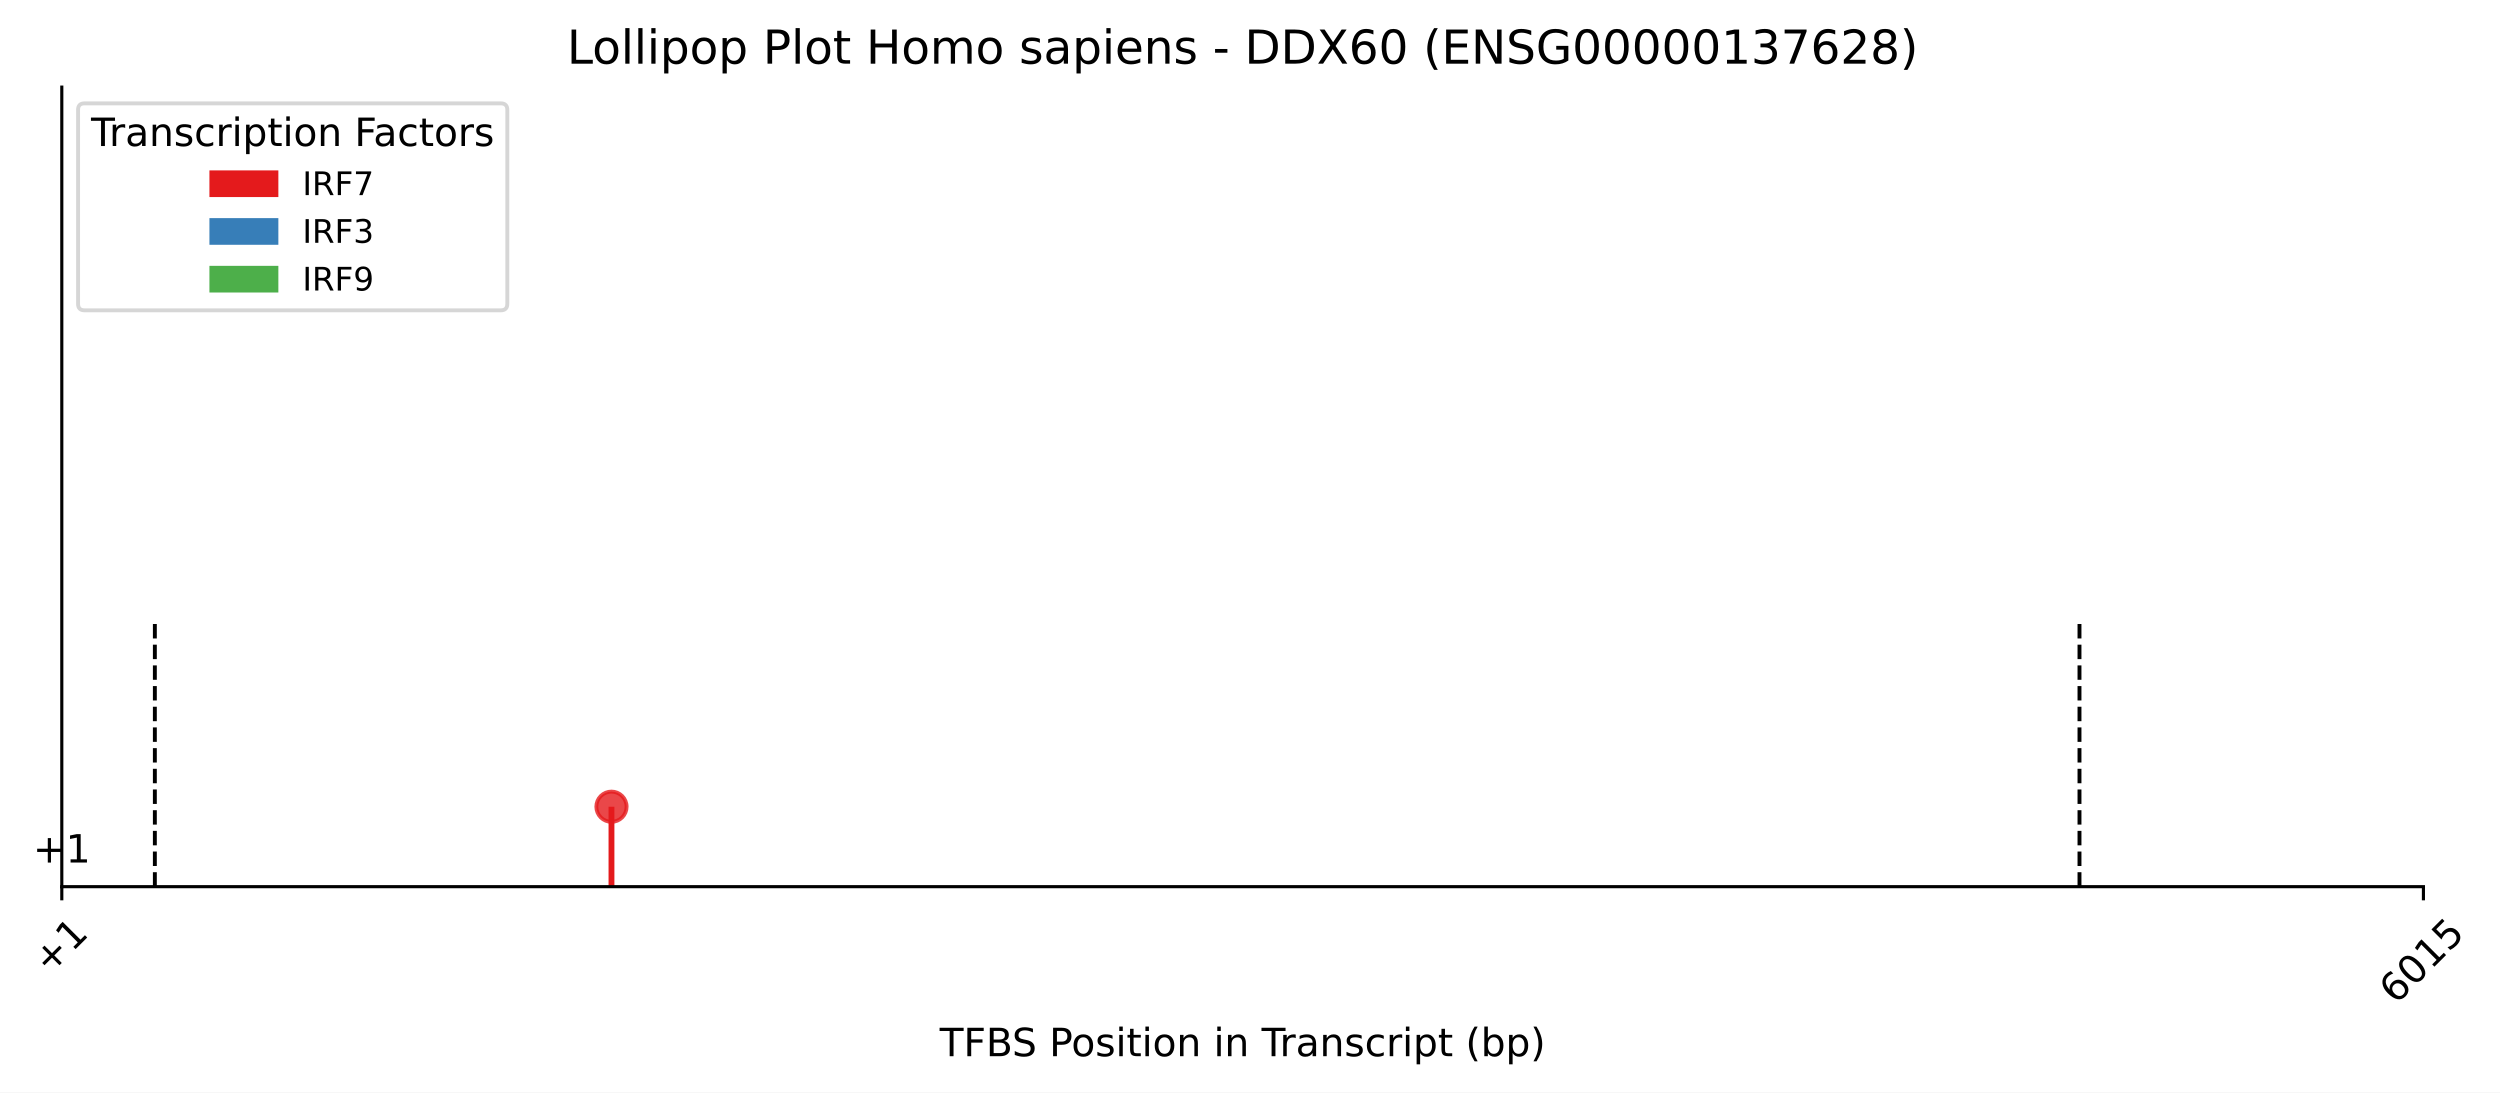
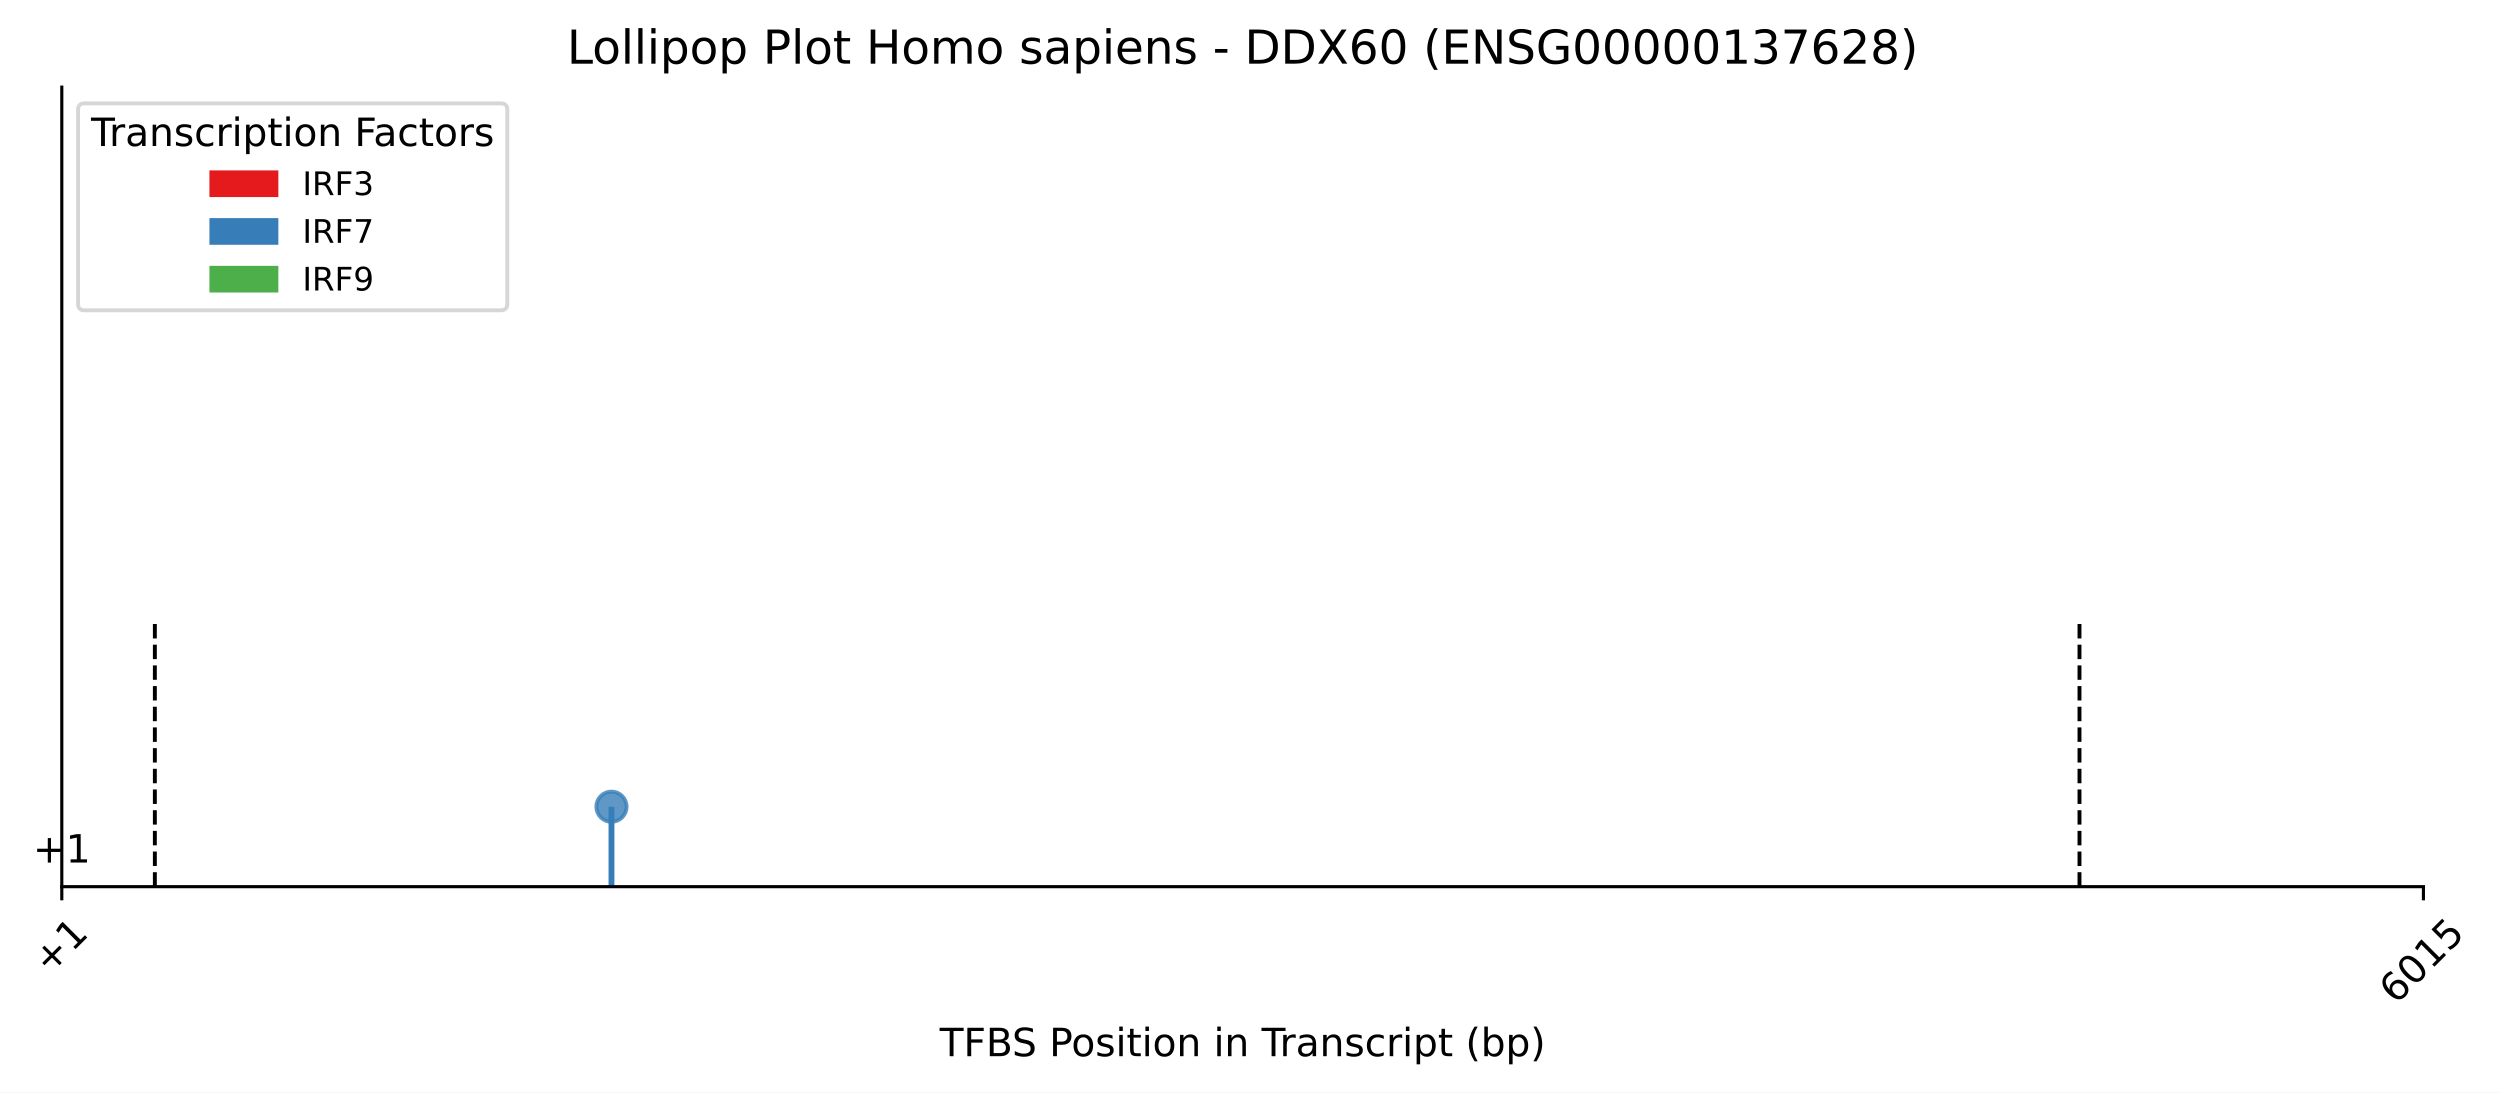
<svg xmlns="http://www.w3.org/2000/svg" xmlns:xlink="http://www.w3.org/1999/xlink" width="640.518pt" height="279.89pt" viewBox="0 0 640.518 279.89" version="1.1">
  <defs>
    <style type="text/css">*{stroke-linejoin: round; stroke-linecap: butt}</style>
  </defs>
  <g id="figure_1">
    <g id="patch_1">
      <path d="M 0 279.89  L 640.518 279.89  L 640.518 0  L 0 0  z " style="fill: #ffffff" />
    </g>
    <g id="axes_1">
      <g id="patch_2">
        <path d="M 15.834 227.172  L 620.899 227.172  L 620.899 22.318  L 15.834 22.318  z " style="fill: #ffffff" />
      </g>
      <g id="matplotlib.axis_1">
        <g id="xtick_1">
          <g id="line2d_1">
            <defs>
-               <path id="md87cfc0505" d="M 0 0  L 0 3.5  " style="stroke: #000000; stroke-width: 0.8" />
+               <path id="m89c3d901be" d="M 0 0  L 0 3.5  " style="stroke: #000000; stroke-width: 0.8" />
            </defs>
            <g>
-               <use xlink:href="#md87cfc0505" x="15.834" y="227.172" style="stroke: #000000; stroke-width: 0.8" />
+               <use xlink:href="#m89c3d901be" x="15.834" y="227.172" style="stroke: #000000; stroke-width: 0.8" />
            </g>
          </g>
          <g id="text_1">
            <g transform="translate(12.57291 249.9695) rotate(-45) scale(0.1 -0.1)">
              <defs>
                <path id="DejaVuSans-2b" d="M 2944 4013  L 2944 2272  L 4684 2272  L 4684 1741  L 2944 1741  L 2944 0  L 2419 0  L 2419 1741  L 678 1741  L 678 2272  L 2419 2272  L 2419 4013  L 2944 4013  z " transform="scale(0.015625)" />
                <path id="DejaVuSans-31" d="M 794 531  L 1825 531  L 1825 4091  L 703 3866  L 703 4441  L 1819 4666  L 2450 4666  L 2450 531  L 3481 531  L 3481 0  L 794 0  L 794 531  z " transform="scale(0.015625)" />
              </defs>
              <use xlink:href="#DejaVuSans-2b" />
              <use xlink:href="#DejaVuSans-31" x="83.789" />
            </g>
          </g>
        </g>
        <g id="xtick_2">
          <g id="line2d_2">
            <g>
-               <use xlink:href="#md87cfc0505" x="620.899" y="227.172" style="stroke: #000000; stroke-width: 0.8" />
+               <use xlink:href="#m89c3d901be" x="620.899" y="227.172" style="stroke: #000000; stroke-width: 0.8" />
            </g>
          </g>
          <g id="text_2">
            <g transform="translate(613.8519 257.5411) rotate(-45) scale(0.1 -0.1)">
              <defs>
                <path id="DejaVuSans-36" d="M 2113 2584  Q 1688 2584 1439 2293  Q 1191 2003 1191 1497  Q 1191 994 1439 701  Q 1688 409 2113 409  Q 2538 409 2786 701  Q 3034 994 3034 1497  Q 3034 2003 2786 2293  Q 2538 2584 2113 2584  z M 3366 4563  L 3366 3988  Q 3128 4100 2886 4159  Q 2644 4219 2406 4219  Q 1781 4219 1451 3797  Q 1122 3375 1075 2522  Q 1259 2794 1537 2939  Q 1816 3084 2150 3084  Q 2853 3084 3261 2657  Q 3669 2231 3669 1497  Q 3669 778 3244 343  Q 2819 -91 2113 -91  Q 1303 -91 875 529  Q 447 1150 447 2328  Q 447 3434 972 4092  Q 1497 4750 2381 4750  Q 2619 4750 2861 4703  Q 3103 4656 3366 4563  z " transform="scale(0.015625)" />
                <path id="DejaVuSans-30" d="M 2034 4250  Q 1547 4250 1301 3770  Q 1056 3291 1056 2328  Q 1056 1369 1301 889  Q 1547 409 2034 409  Q 2525 409 2770 889  Q 3016 1369 3016 2328  Q 3016 3291 2770 3770  Q 2525 4250 2034 4250  z M 2034 4750  Q 2819 4750 3233 4129  Q 3647 3509 3647 2328  Q 3647 1150 3233 529  Q 2819 -91 2034 -91  Q 1250 -91 836 529  Q 422 1150 422 2328  Q 422 3509 836 4129  Q 1250 4750 2034 4750  z " transform="scale(0.015625)" />
                <path id="DejaVuSans-35" d="M 691 4666  L 3169 4666  L 3169 4134  L 1269 4134  L 1269 2991  Q 1406 3038 1543 3061  Q 1681 3084 1819 3084  Q 2600 3084 3056 2656  Q 3513 2228 3513 1497  Q 3513 744 3044 326  Q 2575 -91 1722 -91  Q 1428 -91 1123 -41  Q 819 9 494 109  L 494 744  Q 775 591 1075 516  Q 1375 441 1709 441  Q 2250 441 2565 725  Q 2881 1009 2881 1497  Q 2881 1984 2565 2268  Q 2250 2553 1709 2553  Q 1456 2553 1204 2497  Q 953 2441 691 2322  L 691 4666  z " transform="scale(0.015625)" />
              </defs>
              <use xlink:href="#DejaVuSans-36" />
              <use xlink:href="#DejaVuSans-30" x="63.623" />
              <use xlink:href="#DejaVuSans-31" x="127.246" />
              <use xlink:href="#DejaVuSans-35" x="190.869" />
            </g>
          </g>
        </g>
        <g id="text_3">
          <g transform="translate(240.7538 270.6101) scale(0.1 -0.1)">
            <defs>
              <path id="DejaVuSans-54" d="M -19 4666  L 3928 4666  L 3928 4134  L 2272 4134  L 2272 0  L 1638 0  L 1638 4134  L -19 4134  L -19 4666  z " transform="scale(0.015625)" />
              <path id="DejaVuSans-46" d="M 628 4666  L 3309 4666  L 3309 4134  L 1259 4134  L 1259 2759  L 3109 2759  L 3109 2228  L 1259 2228  L 1259 0  L 628 0  L 628 4666  z " transform="scale(0.015625)" />
              <path id="DejaVuSans-42" d="M 1259 2228  L 1259 519  L 2272 519  Q 2781 519 3026 730  Q 3272 941 3272 1375  Q 3272 1813 3026 2020  Q 2781 2228 2272 2228  L 1259 2228  z M 1259 4147  L 1259 2741  L 2194 2741  Q 2656 2741 2882 2914  Q 3109 3088 3109 3444  Q 3109 3797 2882 3972  Q 2656 4147 2194 4147  L 1259 4147  z M 628 4666  L 2241 4666  Q 2963 4666 3353 4366  Q 3744 4066 3744 3513  Q 3744 3084 3544 2831  Q 3344 2578 2956 2516  Q 3422 2416 3680 2098  Q 3938 1781 3938 1306  Q 3938 681 3513 340  Q 3088 0 2303 0  L 628 0  L 628 4666  z " transform="scale(0.015625)" />
              <path id="DejaVuSans-53" d="M 3425 4513  L 3425 3897  Q 3066 4069 2747 4153  Q 2428 4238 2131 4238  Q 1616 4238 1336 4038  Q 1056 3838 1056 3469  Q 1056 3159 1242 3001  Q 1428 2844 1947 2747  L 2328 2669  Q 3034 2534 3370 2195  Q 3706 1856 3706 1288  Q 3706 609 3251 259  Q 2797 -91 1919 -91  Q 1588 -91 1214 -16  Q 841 59 441 206  L 441 856  Q 825 641 1194 531  Q 1563 422 1919 422  Q 2459 422 2753 634  Q 3047 847 3047 1241  Q 3047 1584 2836 1778  Q 2625 1972 2144 2069  L 1759 2144  Q 1053 2284 737 2584  Q 422 2884 422 3419  Q 422 4038 858 4394  Q 1294 4750 2059 4750  Q 2388 4750 2728 4690  Q 3069 4631 3425 4513  z " transform="scale(0.015625)" />
              <path id="DejaVuSans-20" transform="scale(0.015625)" />
              <path id="DejaVuSans-50" d="M 1259 4147  L 1259 2394  L 2053 2394  Q 2494 2394 2734 2622  Q 2975 2850 2975 3272  Q 2975 3691 2734 3919  Q 2494 4147 2053 4147  L 1259 4147  z M 628 4666  L 2053 4666  Q 2838 4666 3239 4311  Q 3641 3956 3641 3272  Q 3641 2581 3239 2228  Q 2838 1875 2053 1875  L 1259 1875  L 1259 0  L 628 0  L 628 4666  z " transform="scale(0.015625)" />
              <path id="DejaVuSans-6f" d="M 1959 3097  Q 1497 3097 1228 2736  Q 959 2375 959 1747  Q 959 1119 1226 758  Q 1494 397 1959 397  Q 2419 397 2687 759  Q 2956 1122 2956 1747  Q 2956 2369 2687 2733  Q 2419 3097 1959 3097  z M 1959 3584  Q 2709 3584 3137 3096  Q 3566 2609 3566 1747  Q 3566 888 3137 398  Q 2709 -91 1959 -91  Q 1206 -91 779 398  Q 353 888 353 1747  Q 353 2609 779 3096  Q 1206 3584 1959 3584  z " transform="scale(0.015625)" />
              <path id="DejaVuSans-73" d="M 2834 3397  L 2834 2853  Q 2591 2978 2328 3040  Q 2066 3103 1784 3103  Q 1356 3103 1142 2972  Q 928 2841 928 2578  Q 928 2378 1081 2264  Q 1234 2150 1697 2047  L 1894 2003  Q 2506 1872 2764 1633  Q 3022 1394 3022 966  Q 3022 478 2636 193  Q 2250 -91 1575 -91  Q 1294 -91 989 -36  Q 684 19 347 128  L 347 722  Q 666 556 975 473  Q 1284 391 1588 391  Q 1994 391 2212 530  Q 2431 669 2431 922  Q 2431 1156 2273 1281  Q 2116 1406 1581 1522  L 1381 1569  Q 847 1681 609 1914  Q 372 2147 372 2553  Q 372 3047 722 3315  Q 1072 3584 1716 3584  Q 2034 3584 2315 3537  Q 2597 3491 2834 3397  z " transform="scale(0.015625)" />
              <path id="DejaVuSans-69" d="M 603 3500  L 1178 3500  L 1178 0  L 603 0  L 603 3500  z M 603 4863  L 1178 4863  L 1178 4134  L 603 4134  L 603 4863  z " transform="scale(0.015625)" />
              <path id="DejaVuSans-74" d="M 1172 4494  L 1172 3500  L 2356 3500  L 2356 3053  L 1172 3053  L 1172 1153  Q 1172 725 1289 603  Q 1406 481 1766 481  L 2356 481  L 2356 0  L 1766 0  Q 1100 0 847 248  Q 594 497 594 1153  L 594 3053  L 172 3053  L 172 3500  L 594 3500  L 594 4494  L 1172 4494  z " transform="scale(0.015625)" />
              <path id="DejaVuSans-6e" d="M 3513 2113  L 3513 0  L 2938 0  L 2938 2094  Q 2938 2591 2744 2837  Q 2550 3084 2163 3084  Q 1697 3084 1428 2787  Q 1159 2491 1159 1978  L 1159 0  L 581 0  L 581 3500  L 1159 3500  L 1159 2956  Q 1366 3272 1645 3428  Q 1925 3584 2291 3584  Q 2894 3584 3203 3211  Q 3513 2838 3513 2113  z " transform="scale(0.015625)" />
              <path id="DejaVuSans-72" d="M 2631 2963  Q 2534 3019 2420 3045  Q 2306 3072 2169 3072  Q 1681 3072 1420 2755  Q 1159 2438 1159 1844  L 1159 0  L 581 0  L 581 3500  L 1159 3500  L 1159 2956  Q 1341 3275 1631 3429  Q 1922 3584 2338 3584  Q 2397 3584 2469 3576  Q 2541 3569 2628 3553  L 2631 2963  z " transform="scale(0.015625)" />
              <path id="DejaVuSans-61" d="M 2194 1759  Q 1497 1759 1228 1600  Q 959 1441 959 1056  Q 959 750 1161 570  Q 1363 391 1709 391  Q 2188 391 2477 730  Q 2766 1069 2766 1631  L 2766 1759  L 2194 1759  z M 3341 1997  L 3341 0  L 2766 0  L 2766 531  Q 2569 213 2275 61  Q 1981 -91 1556 -91  Q 1019 -91 701 211  Q 384 513 384 1019  Q 384 1609 779 1909  Q 1175 2209 1959 2209  L 2766 2209  L 2766 2266  Q 2766 2663 2505 2880  Q 2244 3097 1772 3097  Q 1472 3097 1187 3025  Q 903 2953 641 2809  L 641 3341  Q 956 3463 1253 3523  Q 1550 3584 1831 3584  Q 2591 3584 2966 3190  Q 3341 2797 3341 1997  z " transform="scale(0.015625)" />
              <path id="DejaVuSans-63" d="M 3122 3366  L 3122 2828  Q 2878 2963 2633 3030  Q 2388 3097 2138 3097  Q 1578 3097 1268 2742  Q 959 2388 959 1747  Q 959 1106 1268 751  Q 1578 397 2138 397  Q 2388 397 2633 464  Q 2878 531 3122 666  L 3122 134  Q 2881 22 2623 -34  Q 2366 -91 2075 -91  Q 1284 -91 818 406  Q 353 903 353 1747  Q 353 2603 823 3093  Q 1294 3584 2113 3584  Q 2378 3584 2631 3529  Q 2884 3475 3122 3366  z " transform="scale(0.015625)" />
              <path id="DejaVuSans-70" d="M 1159 525  L 1159 -1331  L 581 -1331  L 581 3500  L 1159 3500  L 1159 2969  Q 1341 3281 1617 3432  Q 1894 3584 2278 3584  Q 2916 3584 3314 3078  Q 3713 2572 3713 1747  Q 3713 922 3314 415  Q 2916 -91 2278 -91  Q 1894 -91 1617 61  Q 1341 213 1159 525  z M 3116 1747  Q 3116 2381 2855 2742  Q 2594 3103 2138 3103  Q 1681 3103 1420 2742  Q 1159 2381 1159 1747  Q 1159 1113 1420 752  Q 1681 391 2138 391  Q 2594 391 2855 752  Q 3116 1113 3116 1747  z " transform="scale(0.015625)" />
              <path id="DejaVuSans-28" d="M 1984 4856  Q 1566 4138 1362 3434  Q 1159 2731 1159 2009  Q 1159 1288 1364 580  Q 1569 -128 1984 -844  L 1484 -844  Q 1016 -109 783 600  Q 550 1309 550 2009  Q 550 2706 781 3412  Q 1013 4119 1484 4856  L 1984 4856  z " transform="scale(0.015625)" />
              <path id="DejaVuSans-62" d="M 3116 1747  Q 3116 2381 2855 2742  Q 2594 3103 2138 3103  Q 1681 3103 1420 2742  Q 1159 2381 1159 1747  Q 1159 1113 1420 752  Q 1681 391 2138 391  Q 2594 391 2855 752  Q 3116 1113 3116 1747  z M 1159 2969  Q 1341 3281 1617 3432  Q 1894 3584 2278 3584  Q 2916 3584 3314 3078  Q 3713 2572 3713 1747  Q 3713 922 3314 415  Q 2916 -91 2278 -91  Q 1894 -91 1617 61  Q 1341 213 1159 525  L 1159 0  L 581 0  L 581 4863  L 1159 4863  L 1159 2969  z " transform="scale(0.015625)" />
              <path id="DejaVuSans-29" d="M 513 4856  L 1013 4856  Q 1481 4119 1714 3412  Q 1947 2706 1947 2009  Q 1947 1309 1714 600  Q 1481 -109 1013 -844  L 513 -844  Q 928 -128 1133 580  Q 1338 1288 1338 2009  Q 1338 2731 1133 3434  Q 928 4138 513 4856  z " transform="scale(0.015625)" />
            </defs>
            <use xlink:href="#DejaVuSans-54" />
            <use xlink:href="#DejaVuSans-46" x="61.084" />
            <use xlink:href="#DejaVuSans-42" x="118.604" />
            <use xlink:href="#DejaVuSans-53" x="185.457" />
            <use xlink:href="#DejaVuSans-20" x="248.934" />
            <use xlink:href="#DejaVuSans-50" x="280.721" />
            <use xlink:href="#DejaVuSans-6f" x="337.398" />
            <use xlink:href="#DejaVuSans-73" x="398.58" />
            <use xlink:href="#DejaVuSans-69" x="450.68" />
            <use xlink:href="#DejaVuSans-74" x="478.463" />
            <use xlink:href="#DejaVuSans-69" x="517.672" />
            <use xlink:href="#DejaVuSans-6f" x="545.455" />
            <use xlink:href="#DejaVuSans-6e" x="606.637" />
            <use xlink:href="#DejaVuSans-20" x="670.016" />
            <use xlink:href="#DejaVuSans-69" x="701.803" />
            <use xlink:href="#DejaVuSans-6e" x="729.586" />
            <use xlink:href="#DejaVuSans-20" x="792.965" />
            <use xlink:href="#DejaVuSans-54" x="824.752" />
            <use xlink:href="#DejaVuSans-72" x="871.086" />
            <use xlink:href="#DejaVuSans-61" x="912.199" />
            <use xlink:href="#DejaVuSans-6e" x="973.479" />
            <use xlink:href="#DejaVuSans-73" x="1036.857" />
            <use xlink:href="#DejaVuSans-63" x="1088.957" />
            <use xlink:href="#DejaVuSans-72" x="1143.938" />
            <use xlink:href="#DejaVuSans-69" x="1185.051" />
            <use xlink:href="#DejaVuSans-70" x="1212.834" />
            <use xlink:href="#DejaVuSans-74" x="1276.311" />
            <use xlink:href="#DejaVuSans-20" x="1315.52" />
            <use xlink:href="#DejaVuSans-28" x="1347.307" />
            <use xlink:href="#DejaVuSans-62" x="1386.32" />
            <use xlink:href="#DejaVuSans-70" x="1449.797" />
            <use xlink:href="#DejaVuSans-29" x="1513.273" />
          </g>
        </g>
      </g>
      <g id="matplotlib.axis_2" />
      <g id="LineCollection_1">
-         <path d="M 156.664 227.172  L 156.664 206.687  " clip-path="url(#p5d2bccd327)" style="fill: none; stroke: #e41a1c; stroke-width: 1.5" />
+         <path d="M 156.664 227.172  L 156.664 206.687  " clip-path="url(#p4d4f3e1a5f)" style="fill: none; stroke: #377eb8; stroke-width: 1.5" />
      </g>
      <g id="line2d_3">
-         <path d="M 39.674 227.172  L 39.674 158.888  " clip-path="url(#p5d2bccd327)" style="fill: none; stroke-dasharray: 3.7,1.6; stroke-dashoffset: 0; stroke: #000000" />
+         <path d="M 39.674 227.172  L 39.674 158.888  " clip-path="url(#p4d4f3e1a5f)" style="fill: none; stroke-dasharray: 3.7,1.6; stroke-dashoffset: 0; stroke: #000000" />
      </g>
      <g id="line2d_4">
-         <path d="M 532.78 227.172  L 532.78 158.888  " clip-path="url(#p5d2bccd327)" style="fill: none; stroke-dasharray: 3.7,1.6; stroke-dashoffset: 0; stroke: #000000" />
+         <path d="M 532.78 227.172  L 532.78 158.888  " clip-path="url(#p4d4f3e1a5f)" style="fill: none; stroke-dasharray: 3.7,1.6; stroke-dashoffset: 0; stroke: #000000" />
      </g>
      <g id="patch_3">
        <path d="M 15.834 227.172  L 15.834 22.318  " style="fill: none; stroke: #000000; stroke-width: 0.8; stroke-linejoin: miter; stroke-linecap: square" />
      </g>
      <g id="patch_4">
        <path d="M 15.834 227.172  L 620.899 227.172  " style="fill: none; stroke: #000000; stroke-width: 0.8; stroke-linejoin: miter; stroke-linecap: square" />
      </g>
      <g id="PathCollection_1">
        <defs>
-           <path id="m148f4f1288" d="M 0 3.873  C 1.027 3.873 2.012 3.465 2.739 2.739  C 3.465 2.012 3.873 1.027 3.873 0  C 3.873 -1.027 3.465 -2.012 2.739 -2.739  C 2.012 -3.465 1.027 -3.873 0 -3.873  C -1.027 -3.873 -2.012 -3.465 -2.739 -2.739  C -3.465 -2.012 -3.873 -1.027 -3.873 0  C -3.873 1.027 -3.465 2.012 -2.739 2.739  C -2.012 3.465 -1.027 3.873 0 3.873  z " style="stroke: #e41a1c; stroke-opacity: 0.8" />
+           <path id="mef41336457" d="M 0 3.873  C 1.027 3.873 2.012 3.465 2.739 2.739  C 3.465 2.012 3.873 1.027 3.873 0  C 3.873 -1.027 3.465 -2.012 2.739 -2.739  C 2.012 -3.465 1.027 -3.873 0 -3.873  C -1.027 -3.873 -2.012 -3.465 -2.739 -2.739  C -3.465 -2.012 -3.873 -1.027 -3.873 0  C -3.873 1.027 -3.465 2.012 -2.739 2.739  C -2.012 3.465 -1.027 3.873 0 3.873  z " style="stroke: #377eb8; stroke-opacity: 0.8" />
        </defs>
-         <g clip-path="url(#p5d2bccd327)">
-           <use xlink:href="#m148f4f1288" x="156.664" y="206.687" style="fill: #e41a1c; fill-opacity: 0.8; stroke: #e41a1c; stroke-opacity: 0.8" />
+         <g clip-path="url(#p4d4f3e1a5f)">
+           <use xlink:href="#mef41336457" x="156.664" y="206.687" style="fill: #377eb8; fill-opacity: 0.8; stroke: #377eb8; stroke-opacity: 0.8" />
        </g>
      </g>
      <g id="text_4">
        <g transform="translate(8.462791 220.9955) scale(0.1 -0.1)">
          <use xlink:href="#DejaVuSans-2b" />
          <use xlink:href="#DejaVuSans-31" x="83.789" />
        </g>
      </g>
      <g id="text_5">
        <g transform="translate(145.2579 16.31812) scale(0.12 -0.12)">
          <defs>
            <path id="DejaVuSans-4c" d="M 628 4666  L 1259 4666  L 1259 531  L 3531 531  L 3531 0  L 628 0  L 628 4666  z " transform="scale(0.015625)" />
            <path id="DejaVuSans-6c" d="M 603 4863  L 1178 4863  L 1178 0  L 603 0  L 603 4863  z " transform="scale(0.015625)" />
            <path id="DejaVuSans-48" d="M 628 4666  L 1259 4666  L 1259 2753  L 3553 2753  L 3553 4666  L 4184 4666  L 4184 0  L 3553 0  L 3553 2222  L 1259 2222  L 1259 0  L 628 0  L 628 4666  z " transform="scale(0.015625)" />
            <path id="DejaVuSans-6d" d="M 3328 2828  Q 3544 3216 3844 3400  Q 4144 3584 4550 3584  Q 5097 3584 5394 3201  Q 5691 2819 5691 2113  L 5691 0  L 5113 0  L 5113 2094  Q 5113 2597 4934 2840  Q 4756 3084 4391 3084  Q 3944 3084 3684 2787  Q 3425 2491 3425 1978  L 3425 0  L 2847 0  L 2847 2094  Q 2847 2600 2669 2842  Q 2491 3084 2119 3084  Q 1678 3084 1418 2786  Q 1159 2488 1159 1978  L 1159 0  L 581 0  L 581 3500  L 1159 3500  L 1159 2956  Q 1356 3278 1631 3431  Q 1906 3584 2284 3584  Q 2666 3584 2933 3390  Q 3200 3197 3328 2828  z " transform="scale(0.015625)" />
            <path id="DejaVuSans-65" d="M 3597 1894  L 3597 1613  L 953 1613  Q 991 1019 1311 708  Q 1631 397 2203 397  Q 2534 397 2845 478  Q 3156 559 3463 722  L 3463 178  Q 3153 47 2828 -22  Q 2503 -91 2169 -91  Q 1331 -91 842 396  Q 353 884 353 1716  Q 353 2575 817 3079  Q 1281 3584 2069 3584  Q 2775 3584 3186 3129  Q 3597 2675 3597 1894  z M 3022 2063  Q 3016 2534 2758 2815  Q 2500 3097 2075 3097  Q 1594 3097 1305 2825  Q 1016 2553 972 2059  L 3022 2063  z " transform="scale(0.015625)" />
            <path id="DejaVuSans-2d" d="M 313 2009  L 1997 2009  L 1997 1497  L 313 1497  L 313 2009  z " transform="scale(0.015625)" />
            <path id="DejaVuSans-44" d="M 1259 4147  L 1259 519  L 2022 519  Q 2988 519 3436 956  Q 3884 1394 3884 2338  Q 3884 3275 3436 3711  Q 2988 4147 2022 4147  L 1259 4147  z M 628 4666  L 1925 4666  Q 3281 4666 3915 4102  Q 4550 3538 4550 2338  Q 4550 1131 3912 565  Q 3275 0 1925 0  L 628 0  L 628 4666  z " transform="scale(0.015625)" />
            <path id="DejaVuSans-58" d="M 403 4666  L 1081 4666  L 2241 2931  L 3406 4666  L 4084 4666  L 2584 2425  L 4184 0  L 3506 0  L 2194 1984  L 872 0  L 191 0  L 1856 2491  L 403 4666  z " transform="scale(0.015625)" />
            <path id="DejaVuSans-45" d="M 628 4666  L 3578 4666  L 3578 4134  L 1259 4134  L 1259 2753  L 3481 2753  L 3481 2222  L 1259 2222  L 1259 531  L 3634 531  L 3634 0  L 628 0  L 628 4666  z " transform="scale(0.015625)" />
            <path id="DejaVuSans-4e" d="M 628 4666  L 1478 4666  L 3547 763  L 3547 4666  L 4159 4666  L 4159 0  L 3309 0  L 1241 3903  L 1241 0  L 628 0  L 628 4666  z " transform="scale(0.015625)" />
            <path id="DejaVuSans-47" d="M 3809 666  L 3809 1919  L 2778 1919  L 2778 2438  L 4434 2438  L 4434 434  Q 4069 175 3628 42  Q 3188 -91 2688 -91  Q 1594 -91 976 548  Q 359 1188 359 2328  Q 359 3472 976 4111  Q 1594 4750 2688 4750  Q 3144 4750 3555 4637  Q 3966 4525 4313 4306  L 4313 3634  Q 3963 3931 3569 4081  Q 3175 4231 2741 4231  Q 1884 4231 1454 3753  Q 1025 3275 1025 2328  Q 1025 1384 1454 906  Q 1884 428 2741 428  Q 3075 428 3337 486  Q 3600 544 3809 666  z " transform="scale(0.015625)" />
            <path id="DejaVuSans-33" d="M 2597 2516  Q 3050 2419 3304 2112  Q 3559 1806 3559 1356  Q 3559 666 3084 287  Q 2609 -91 1734 -91  Q 1441 -91 1130 -33  Q 819 25 488 141  L 488 750  Q 750 597 1062 519  Q 1375 441 1716 441  Q 2309 441 2620 675  Q 2931 909 2931 1356  Q 2931 1769 2642 2001  Q 2353 2234 1838 2234  L 1294 2234  L 1294 2753  L 1863 2753  Q 2328 2753 2575 2939  Q 2822 3125 2822 3475  Q 2822 3834 2567 4026  Q 2313 4219 1838 4219  Q 1578 4219 1281 4162  Q 984 4106 628 3988  L 628 4550  Q 988 4650 1302 4700  Q 1616 4750 1894 4750  Q 2613 4750 3031 4423  Q 3450 4097 3450 3541  Q 3450 3153 3228 2886  Q 3006 2619 2597 2516  z " transform="scale(0.015625)" />
            <path id="DejaVuSans-37" d="M 525 4666  L 3525 4666  L 3525 4397  L 1831 0  L 1172 0  L 2766 4134  L 525 4134  L 525 4666  z " transform="scale(0.015625)" />
            <path id="DejaVuSans-32" d="M 1228 531  L 3431 531  L 3431 0  L 469 0  L 469 531  Q 828 903 1448 1529  Q 2069 2156 2228 2338  Q 2531 2678 2651 2914  Q 2772 3150 2772 3378  Q 2772 3750 2511 3984  Q 2250 4219 1831 4219  Q 1534 4219 1204 4116  Q 875 4013 500 3803  L 500 4441  Q 881 4594 1212 4672  Q 1544 4750 1819 4750  Q 2544 4750 2975 4387  Q 3406 4025 3406 3419  Q 3406 3131 3298 2873  Q 3191 2616 2906 2266  Q 2828 2175 2409 1742  Q 1991 1309 1228 531  z " transform="scale(0.015625)" />
            <path id="DejaVuSans-38" d="M 2034 2216  Q 1584 2216 1326 1975  Q 1069 1734 1069 1313  Q 1069 891 1326 650  Q 1584 409 2034 409  Q 2484 409 2743 651  Q 3003 894 3003 1313  Q 3003 1734 2745 1975  Q 2488 2216 2034 2216  z M 1403 2484  Q 997 2584 770 2862  Q 544 3141 544 3541  Q 544 4100 942 4425  Q 1341 4750 2034 4750  Q 2731 4750 3128 4425  Q 3525 4100 3525 3541  Q 3525 3141 3298 2862  Q 3072 2584 2669 2484  Q 3125 2378 3379 2068  Q 3634 1759 3634 1313  Q 3634 634 3220 271  Q 2806 -91 2034 -91  Q 1263 -91 848 271  Q 434 634 434 1313  Q 434 1759 690 2068  Q 947 2378 1403 2484  z M 1172 3481  Q 1172 3119 1398 2916  Q 1625 2713 2034 2713  Q 2441 2713 2670 2916  Q 2900 3119 2900 3481  Q 2900 3844 2670 4047  Q 2441 4250 2034 4250  Q 1625 4250 1398 4047  Q 1172 3844 1172 3481  z " transform="scale(0.015625)" />
          </defs>
          <use xlink:href="#DejaVuSans-4c" />
          <use xlink:href="#DejaVuSans-6f" x="53.963" />
          <use xlink:href="#DejaVuSans-6c" x="115.145" />
          <use xlink:href="#DejaVuSans-6c" x="142.928" />
          <use xlink:href="#DejaVuSans-69" x="170.711" />
          <use xlink:href="#DejaVuSans-70" x="198.494" />
          <use xlink:href="#DejaVuSans-6f" x="261.971" />
          <use xlink:href="#DejaVuSans-70" x="323.152" />
          <use xlink:href="#DejaVuSans-20" x="386.629" />
          <use xlink:href="#DejaVuSans-50" x="418.416" />
          <use xlink:href="#DejaVuSans-6c" x="478.719" />
          <use xlink:href="#DejaVuSans-6f" x="506.502" />
          <use xlink:href="#DejaVuSans-74" x="567.684" />
          <use xlink:href="#DejaVuSans-20" x="606.893" />
          <use xlink:href="#DejaVuSans-48" x="638.68" />
          <use xlink:href="#DejaVuSans-6f" x="713.875" />
          <use xlink:href="#DejaVuSans-6d" x="775.057" />
          <use xlink:href="#DejaVuSans-6f" x="872.469" />
          <use xlink:href="#DejaVuSans-20" x="933.65" />
          <use xlink:href="#DejaVuSans-73" x="965.438" />
          <use xlink:href="#DejaVuSans-61" x="1017.537" />
          <use xlink:href="#DejaVuSans-70" x="1078.816" />
          <use xlink:href="#DejaVuSans-69" x="1142.293" />
          <use xlink:href="#DejaVuSans-65" x="1170.076" />
          <use xlink:href="#DejaVuSans-6e" x="1231.6" />
          <use xlink:href="#DejaVuSans-73" x="1294.979" />
          <use xlink:href="#DejaVuSans-20" x="1347.078" />
          <use xlink:href="#DejaVuSans-2d" x="1378.865" />
          <use xlink:href="#DejaVuSans-20" x="1414.949" />
          <use xlink:href="#DejaVuSans-44" x="1446.736" />
          <use xlink:href="#DejaVuSans-44" x="1523.738" />
          <use xlink:href="#DejaVuSans-58" x="1600.74" />
          <use xlink:href="#DejaVuSans-36" x="1669.246" />
          <use xlink:href="#DejaVuSans-30" x="1732.869" />
          <use xlink:href="#DejaVuSans-20" x="1796.492" />
          <use xlink:href="#DejaVuSans-28" x="1828.279" />
          <use xlink:href="#DejaVuSans-45" x="1867.293" />
          <use xlink:href="#DejaVuSans-4e" x="1930.477" />
          <use xlink:href="#DejaVuSans-53" x="2005.281" />
          <use xlink:href="#DejaVuSans-47" x="2068.758" />
          <use xlink:href="#DejaVuSans-30" x="2146.248" />
          <use xlink:href="#DejaVuSans-30" x="2209.871" />
          <use xlink:href="#DejaVuSans-30" x="2273.494" />
          <use xlink:href="#DejaVuSans-30" x="2337.117" />
          <use xlink:href="#DejaVuSans-30" x="2400.74" />
          <use xlink:href="#DejaVuSans-31" x="2464.363" />
          <use xlink:href="#DejaVuSans-33" x="2527.986" />
          <use xlink:href="#DejaVuSans-37" x="2591.609" />
          <use xlink:href="#DejaVuSans-36" x="2655.232" />
          <use xlink:href="#DejaVuSans-32" x="2718.855" />
          <use xlink:href="#DejaVuSans-38" x="2782.479" />
          <use xlink:href="#DejaVuSans-29" x="2846.102" />
        </g>
      </g>
      <g id="legend_1">
        <g id="patch_5">
          <path d="M 21.665 79.506  L 128.309 79.506  Q 129.975 79.506 129.975 77.84  L 129.975 28.149  Q 129.975 26.483 128.309 26.483  L 21.665 26.483  Q 19.999 26.483 19.999 28.149  L 19.999 77.84  Q 19.999 79.506 21.665 79.506  z " style="fill: #ffffff; opacity: 0.8; stroke: #cccccc; stroke-linejoin: miter" />
        </g>
        <g id="text_6">
          <g transform="translate(23.33088 37.41356) scale(0.1 -0.1)">
            <use xlink:href="#DejaVuSans-54" />
            <use xlink:href="#DejaVuSans-72" x="46.334" />
            <use xlink:href="#DejaVuSans-61" x="87.447" />
            <use xlink:href="#DejaVuSans-6e" x="148.727" />
            <use xlink:href="#DejaVuSans-73" x="212.105" />
            <use xlink:href="#DejaVuSans-63" x="264.205" />
            <use xlink:href="#DejaVuSans-72" x="319.186" />
            <use xlink:href="#DejaVuSans-69" x="360.299" />
            <use xlink:href="#DejaVuSans-70" x="388.082" />
            <use xlink:href="#DejaVuSans-74" x="451.559" />
            <use xlink:href="#DejaVuSans-69" x="490.768" />
            <use xlink:href="#DejaVuSans-6f" x="518.551" />
            <use xlink:href="#DejaVuSans-6e" x="579.732" />
            <use xlink:href="#DejaVuSans-20" x="643.111" />
            <use xlink:href="#DejaVuSans-46" x="674.898" />
            <use xlink:href="#DejaVuSans-61" x="723.293" />
            <use xlink:href="#DejaVuSans-63" x="784.572" />
            <use xlink:href="#DejaVuSans-74" x="839.553" />
            <use xlink:href="#DejaVuSans-6f" x="878.762" />
            <use xlink:href="#DejaVuSans-72" x="939.943" />
            <use xlink:href="#DejaVuSans-73" x="981.057" />
          </g>
        </g>
        <g id="patch_6">
          <path d="M 54.157 49.988  L 70.817 49.988  L 70.817 44.157  L 54.157 44.157  z " style="fill: #e41a1c; stroke: #e41a1c; stroke-linejoin: miter" />
        </g>
        <g id="text_7">
          <g transform="translate(77.48093 49.98775) scale(0.0833 -0.0833)">
            <defs>
              <path id="DejaVuSans-49" d="M 628 4666  L 1259 4666  L 1259 0  L 628 0  L 628 4666  z " transform="scale(0.015625)" />
              <path id="DejaVuSans-52" d="M 2841 2188  Q 3044 2119 3236 1894  Q 3428 1669 3622 1275  L 4263 0  L 3584 0  L 2988 1197  Q 2756 1666 2539 1819  Q 2322 1972 1947 1972  L 1259 1972  L 1259 0  L 628 0  L 628 4666  L 2053 4666  Q 2853 4666 3247 4331  Q 3641 3997 3641 3322  Q 3641 2881 3436 2590  Q 3231 2300 2841 2188  z M 1259 4147  L 1259 2491  L 2053 2491  Q 2509 2491 2742 2702  Q 2975 2913 2975 3322  Q 2975 3731 2742 3939  Q 2509 4147 2053 4147  L 1259 4147  z " transform="scale(0.015625)" />
            </defs>
            <use xlink:href="#DejaVuSans-49" />
            <use xlink:href="#DejaVuSans-52" x="29.492" />
            <use xlink:href="#DejaVuSans-46" x="98.975" />
-             <use xlink:href="#DejaVuSans-37" x="156.494" />
+             <use xlink:href="#DejaVuSans-33" x="156.494" />
          </g>
        </g>
        <g id="patch_7">
          <path d="M 54.157 62.215  L 70.817 62.215  L 70.817 56.384  L 54.157 56.384  z " style="fill: #377eb8; stroke: #377eb8; stroke-linejoin: miter" />
        </g>
        <g id="text_8">
          <g transform="translate(77.48093 62.21463) scale(0.0833 -0.0833)">
            <use xlink:href="#DejaVuSans-49" />
            <use xlink:href="#DejaVuSans-52" x="29.492" />
            <use xlink:href="#DejaVuSans-46" x="98.975" />
-             <use xlink:href="#DejaVuSans-33" x="156.494" />
+             <use xlink:href="#DejaVuSans-37" x="156.494" />
          </g>
        </g>
        <g id="patch_8">
          <path d="M 54.157 74.442  L 70.817 74.442  L 70.817 68.611  L 54.157 68.611  z " style="fill: #4daf4a; stroke: #4daf4a; stroke-linejoin: miter" />
        </g>
        <g id="text_9">
          <g transform="translate(77.48093 74.44151) scale(0.0833 -0.0833)">
            <defs>
              <path id="DejaVuSans-39" d="M 703 97  L 703 672  Q 941 559 1184 500  Q 1428 441 1663 441  Q 2288 441 2617 861  Q 2947 1281 2994 2138  Q 2813 1869 2534 1725  Q 2256 1581 1919 1581  Q 1219 1581 811 2004  Q 403 2428 403 3163  Q 403 3881 828 4315  Q 1253 4750 1959 4750  Q 2769 4750 3195 4129  Q 3622 3509 3622 2328  Q 3622 1225 3098 567  Q 2575 -91 1691 -91  Q 1453 -91 1209 -44  Q 966 3 703 97  z M 1959 2075  Q 2384 2075 2632 2365  Q 2881 2656 2881 3163  Q 2881 3666 2632 3958  Q 2384 4250 1959 4250  Q 1534 4250 1286 3958  Q 1038 3666 1038 3163  Q 1038 2656 1286 2365  Q 1534 2075 1959 2075  z " transform="scale(0.015625)" />
            </defs>
            <use xlink:href="#DejaVuSans-49" />
            <use xlink:href="#DejaVuSans-52" x="29.492" />
            <use xlink:href="#DejaVuSans-46" x="98.975" />
            <use xlink:href="#DejaVuSans-39" x="156.494" />
          </g>
        </g>
      </g>
    </g>
  </g>
  <defs>
-     <clipPath id="p5d2bccd327">
+     <clipPath id="p4d4f3e1a5f">
      <rect x="15.834" y="22.318" width="605.065" height="204.854" />
    </clipPath>
  </defs>
</svg>
